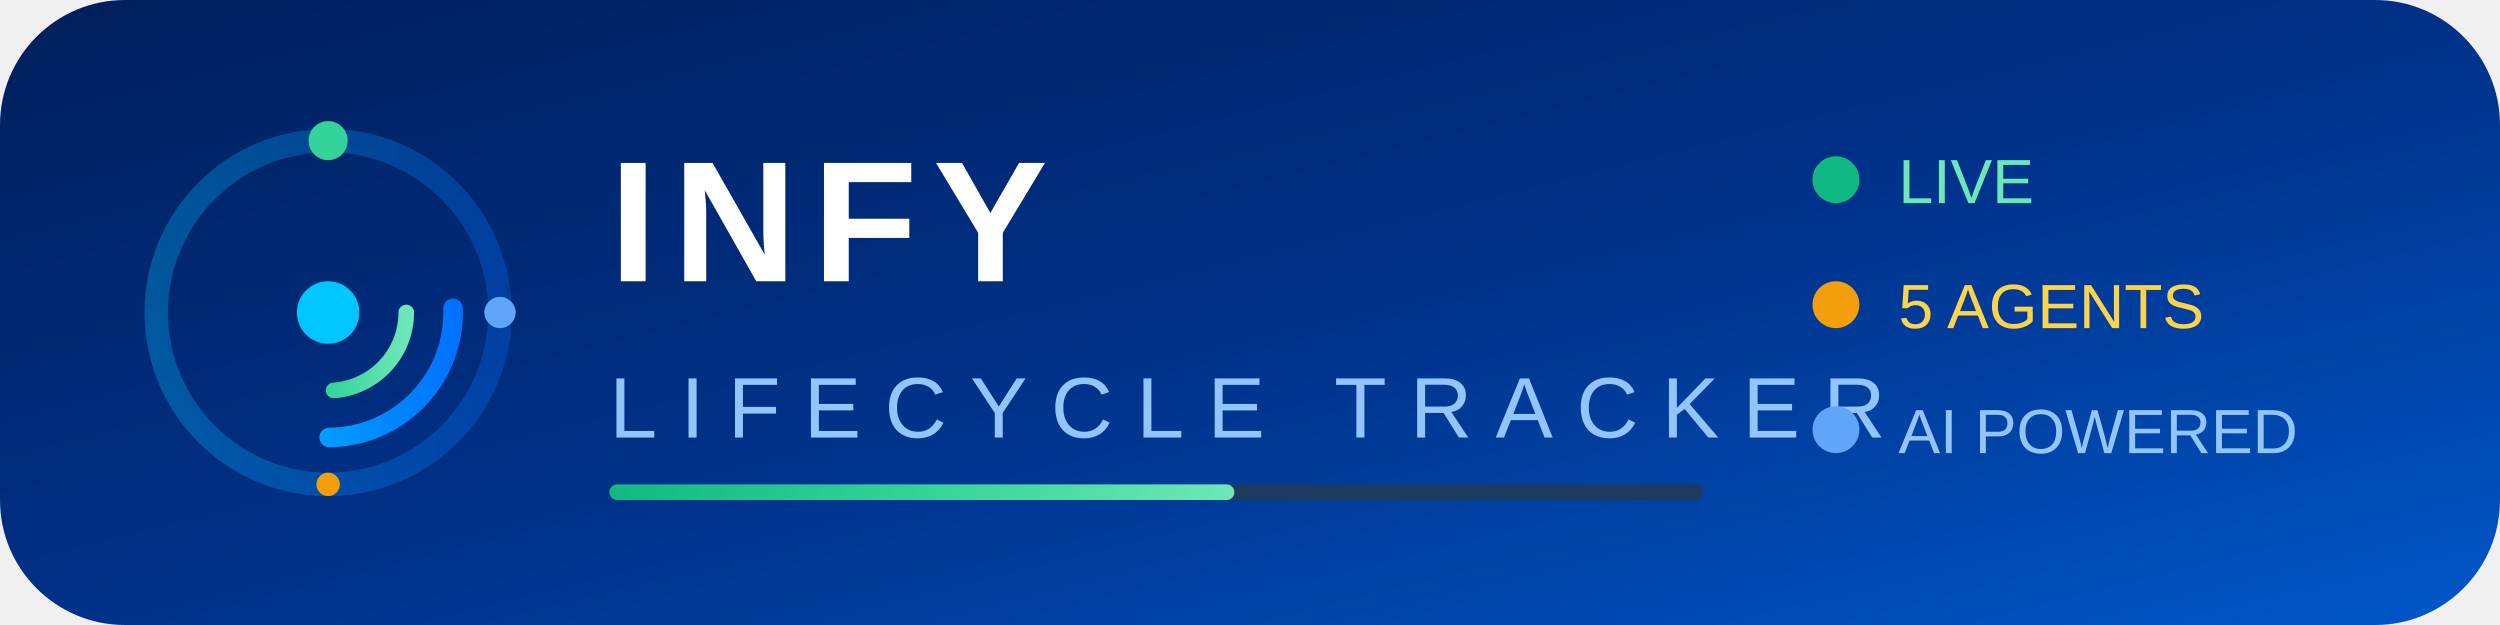
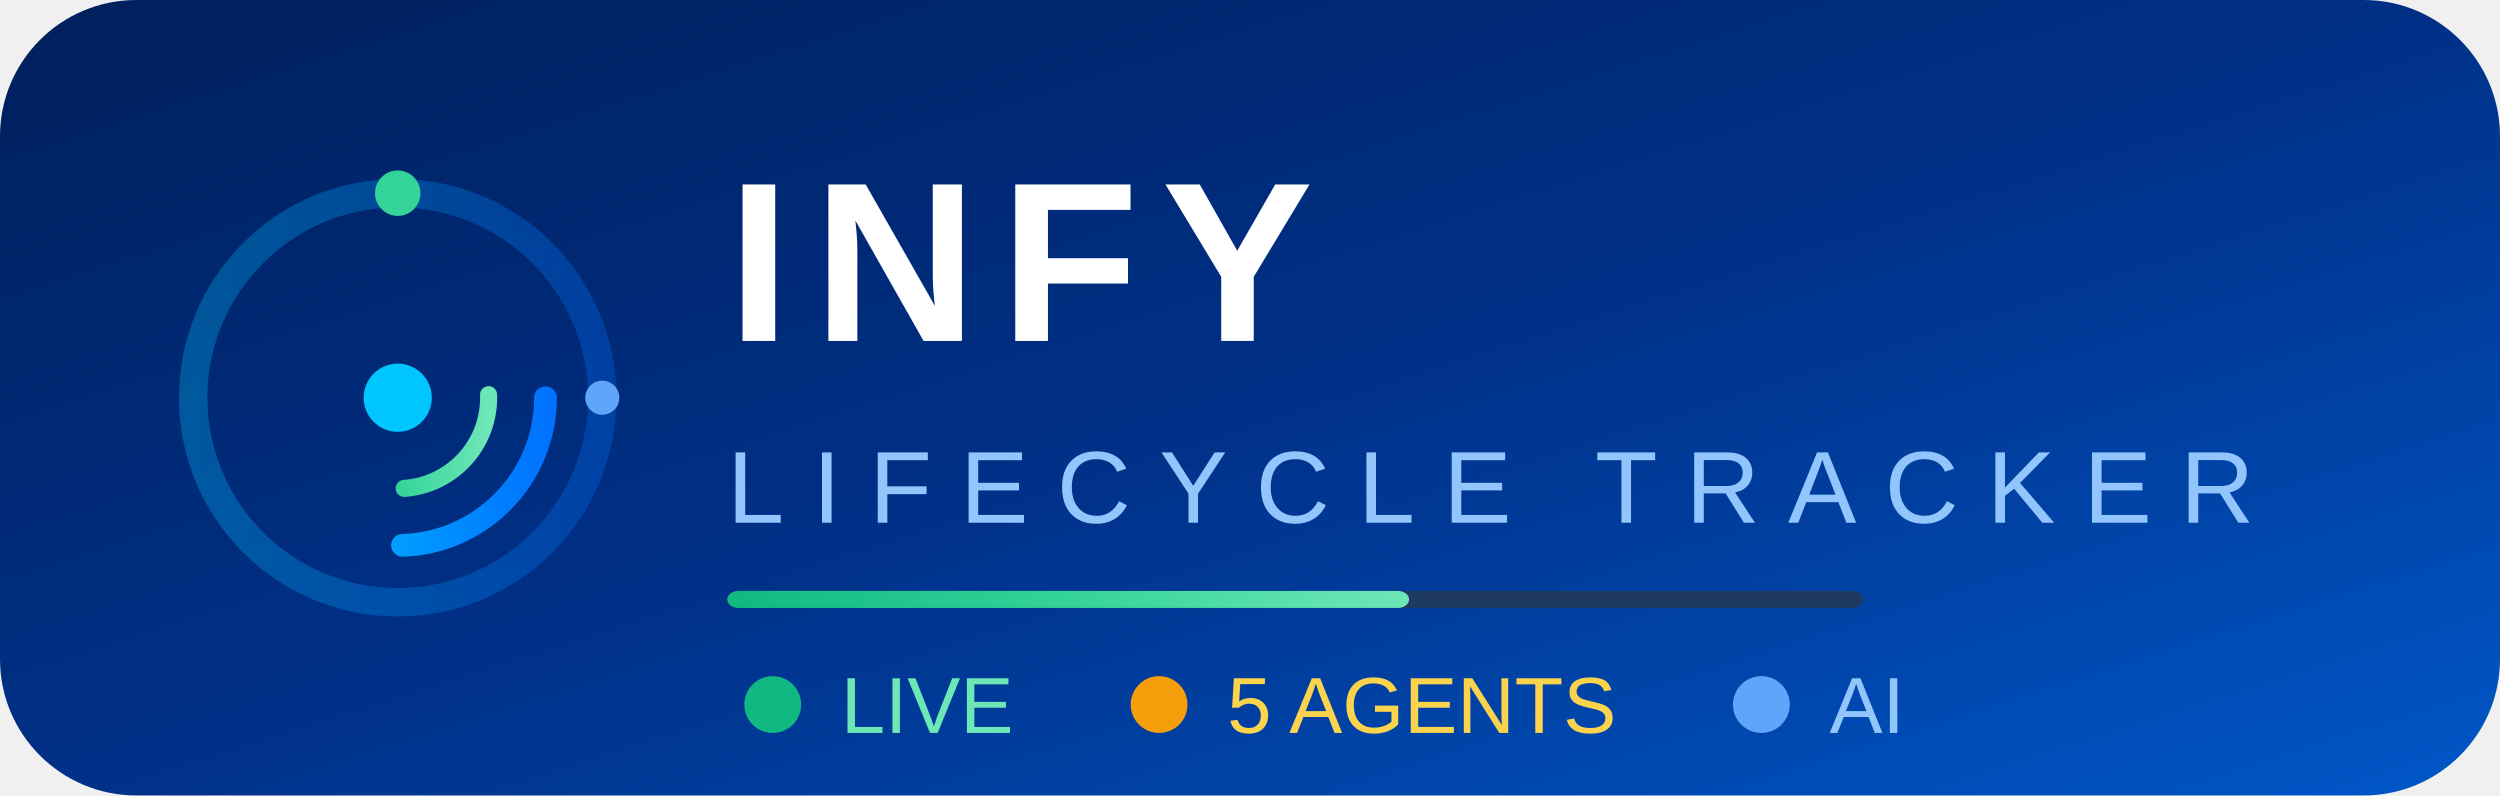
- <svg xmlns="http://www.w3.org/2000/svg" viewBox="0 0 320 80" width="320" height="80">
+ <svg xmlns="http://www.w3.org/2000/svg" viewBox="0 0 220 70" width="100%" height="70">
  <defs>
    <linearGradient id="bg" x1="0%" y1="0%" x2="100%" y2="100%">
      <stop offset="0%" style="stop-color:#001F5B" />
      <stop offset="50%" style="stop-color:#003087" />
      <stop offset="100%" style="stop-color:#0057C8" />
    </linearGradient>
    <linearGradient id="accent" x1="0%" y1="0%" x2="100%" y2="0%">
      <stop offset="0%" style="stop-color:#00C6FF" />
      <stop offset="100%" style="stop-color:#0072FF" />
    </linearGradient>
    <linearGradient id="pulse" x1="0%" y1="50%" x2="100%" y2="50%">
      <stop offset="0%" style="stop-color:#10B981" />
      <stop offset="50%" style="stop-color:#34D399" />
      <stop offset="100%" style="stop-color:#6EE7B7" />
    </linearGradient>
  </defs>
-   <rect x="0" y="0" width="320" height="80" rx="16" fill="url(#bg)" />
-   <circle cx="42" cy="40" r="22" fill="none" stroke="url(#accent)" stroke-width="3" opacity="0.3" />
-   <circle cx="42" cy="40" r="16" fill="none" stroke="url(#accent)" stroke-width="2.5" stroke-dasharray="25 75" stroke-linecap="round">
-     <animateTransform attributeName="transform" type="rotate" from="0 42 40" to="360 42 40" dur="8s" repeatCount="indefinite" />
+   <rect x="0" y="0" width="220" height="70" rx="12" fill="url(#bg)" />
+   <circle cx="35" cy="35" r="18" fill="none" stroke="url(#accent)" stroke-width="2.5" opacity="0.3" />
+   <circle cx="35" cy="35" r="13" fill="none" stroke="url(#accent)" stroke-width="2" stroke-dasharray="20 62" stroke-linecap="round">
+     <animateTransform attributeName="transform" type="rotate" from="0 35 35" to="360 35 35" dur="8s" repeatCount="indefinite" />
  </circle>
-   <circle cx="42" cy="40" r="10" fill="none" stroke="url(#pulse)" stroke-width="2" stroke-dasharray="15 48" stroke-linecap="round">
-     <animateTransform attributeName="transform" type="rotate" from="360 42 40" to="0 42 40" dur="6s" repeatCount="indefinite" />
+   <circle cx="35" cy="35" r="8" fill="none" stroke="url(#pulse)" stroke-width="1.5" stroke-dasharray="12 38" stroke-linecap="round">
+     <animateTransform attributeName="transform" type="rotate" from="360 35 35" to="0 35 35" dur="6s" repeatCount="indefinite" />
  </circle>
-   <circle cx="42" cy="40" r="4" fill="#00C6FF">
-     <animate attributeName="r" values="3;5;3" dur="2s" repeatCount="indefinite" />
+   <circle cx="35" cy="35" r="3" fill="#00C6FF">
+     <animate attributeName="r" values="2.5;4;2.5" dur="2s" repeatCount="indefinite" />
    <animate attributeName="opacity" values="1;0.6;1" dur="2s" repeatCount="indefinite" />
  </circle>
-   <circle cx="42" cy="18" r="2.5" fill="#34D399">
-     <animateTransform attributeName="transform" type="rotate" from="0 42 40" to="360 42 40" dur="8s" repeatCount="indefinite" />
+   <circle cx="35" cy="17" r="2" fill="#34D399">
+     <animateTransform attributeName="transform" type="rotate" from="0 35 35" to="360 35 35" dur="8s" repeatCount="indefinite" />
  </circle>
-   <circle cx="64" cy="40" r="2" fill="#60A5FA">
-     <animateTransform attributeName="transform" type="rotate" from="120 42 40" to="480 42 40" dur="6s" repeatCount="indefinite" />
+   <circle cx="53" cy="35" r="1.5" fill="#60A5FA">
+     <animateTransform attributeName="transform" type="rotate" from="120 35 35" to="480 35 35" dur="6s" repeatCount="indefinite" />
  </circle>
-   <circle cx="42" cy="62" r="1.5" fill="#F59E0B">
-     <animateTransform attributeName="transform" type="rotate" from="240 42 40" to="600 42 40" dur="10s" repeatCount="indefinite" />
+   <text x="64" y="30" font-family="Segoe UI, Arial, sans-serif" font-size="20" font-weight="800" fill="white" letter-spacing="2">INFY</text>
+   <text x="64" y="46" font-family="Segoe UI, Arial, sans-serif" font-size="9" font-weight="400" fill="#93C5FD" letter-spacing="2.5">LIFECYCLE TRACKER</text>
+   <rect x="64" y="52" width="100" height="1.5" rx="1" fill="#1E3A5F" />
+   <rect x="64" y="52" width="60" height="1.5" rx="1" fill="url(#pulse)">
+     <animate attributeName="width" values="20;100;20" dur="4s" repeatCount="indefinite" />
+     <animate attributeName="opacity" values="0.7;1;0.7" dur="4s" repeatCount="indefinite" />
+   </rect>
+   <circle cx="68" cy="62" r="2.5" fill="#10B981">
+     <animate attributeName="opacity" values="1;0.3;1" dur="1.5s" repeatCount="indefinite" />
  </circle>
-   <text x="78" y="36" font-family="Segoe UI, Arial, sans-serif" font-size="22" font-weight="800" fill="white" letter-spacing="2">INFY</text>
-   <text x="78" y="56" font-family="Segoe UI, Arial, sans-serif" font-size="11" font-weight="400" fill="#93C5FD" letter-spacing="3">LIFECYCLE TRACKER</text>
-   <rect x="78" y="62" width="140" height="2" rx="1" fill="#1E3A5F" />
-   <rect x="78" y="62" width="80" height="2" rx="1" fill="url(#pulse)">
-     <animate attributeName="width" values="30;140;30" dur="4s" repeatCount="indefinite" />
-     <animate attributeName="opacity" values="0.8;1;0.8" dur="4s" repeatCount="indefinite" />
-   </rect>
-   <rect x="232" y="20" width="6" height="6" rx="3" fill="#10B981">
-     <animate attributeName="opacity" values="1;0.3;1" dur="1.5s" repeatCount="indefinite" />
-   </rect>
-   <text x="243" y="26" font-family="Segoe UI, Arial, sans-serif" font-size="8" fill="#6EE7B7">LIVE</text>
-   <rect x="232" y="36" width="6" height="6" rx="3" fill="#F59E0B">
+   <text x="74" y="64.5" font-family="Segoe UI, Arial, sans-serif" font-size="7" fill="#6EE7B7">LIVE</text>
+   <circle cx="102" cy="62" r="2.5" fill="#F59E0B">
    <animate attributeName="opacity" values="0.3;1;0.3" dur="2s" repeatCount="indefinite" />
-   </rect>
-   <text x="243" y="42" font-family="Segoe UI, Arial, sans-serif" font-size="8" fill="#FCD34D">5 AGENTS</text>
-   <rect x="232" y="52" width="6" height="6" rx="3" fill="#60A5FA" />
-   <text x="243" y="58" font-family="Segoe UI, Arial, sans-serif" font-size="8" fill="#93C5FD">AI POWERED</text>
+   </circle>
+   <text x="108" y="64.5" font-family="Segoe UI, Arial, sans-serif" font-size="7" fill="#FCD34D">5 AGENTS</text>
+   <circle cx="155" cy="62" r="2.5" fill="#60A5FA" />
+   <text x="161" y="64.5" font-family="Segoe UI, Arial, sans-serif" font-size="7" fill="#93C5FD">AI</text>
</svg>
